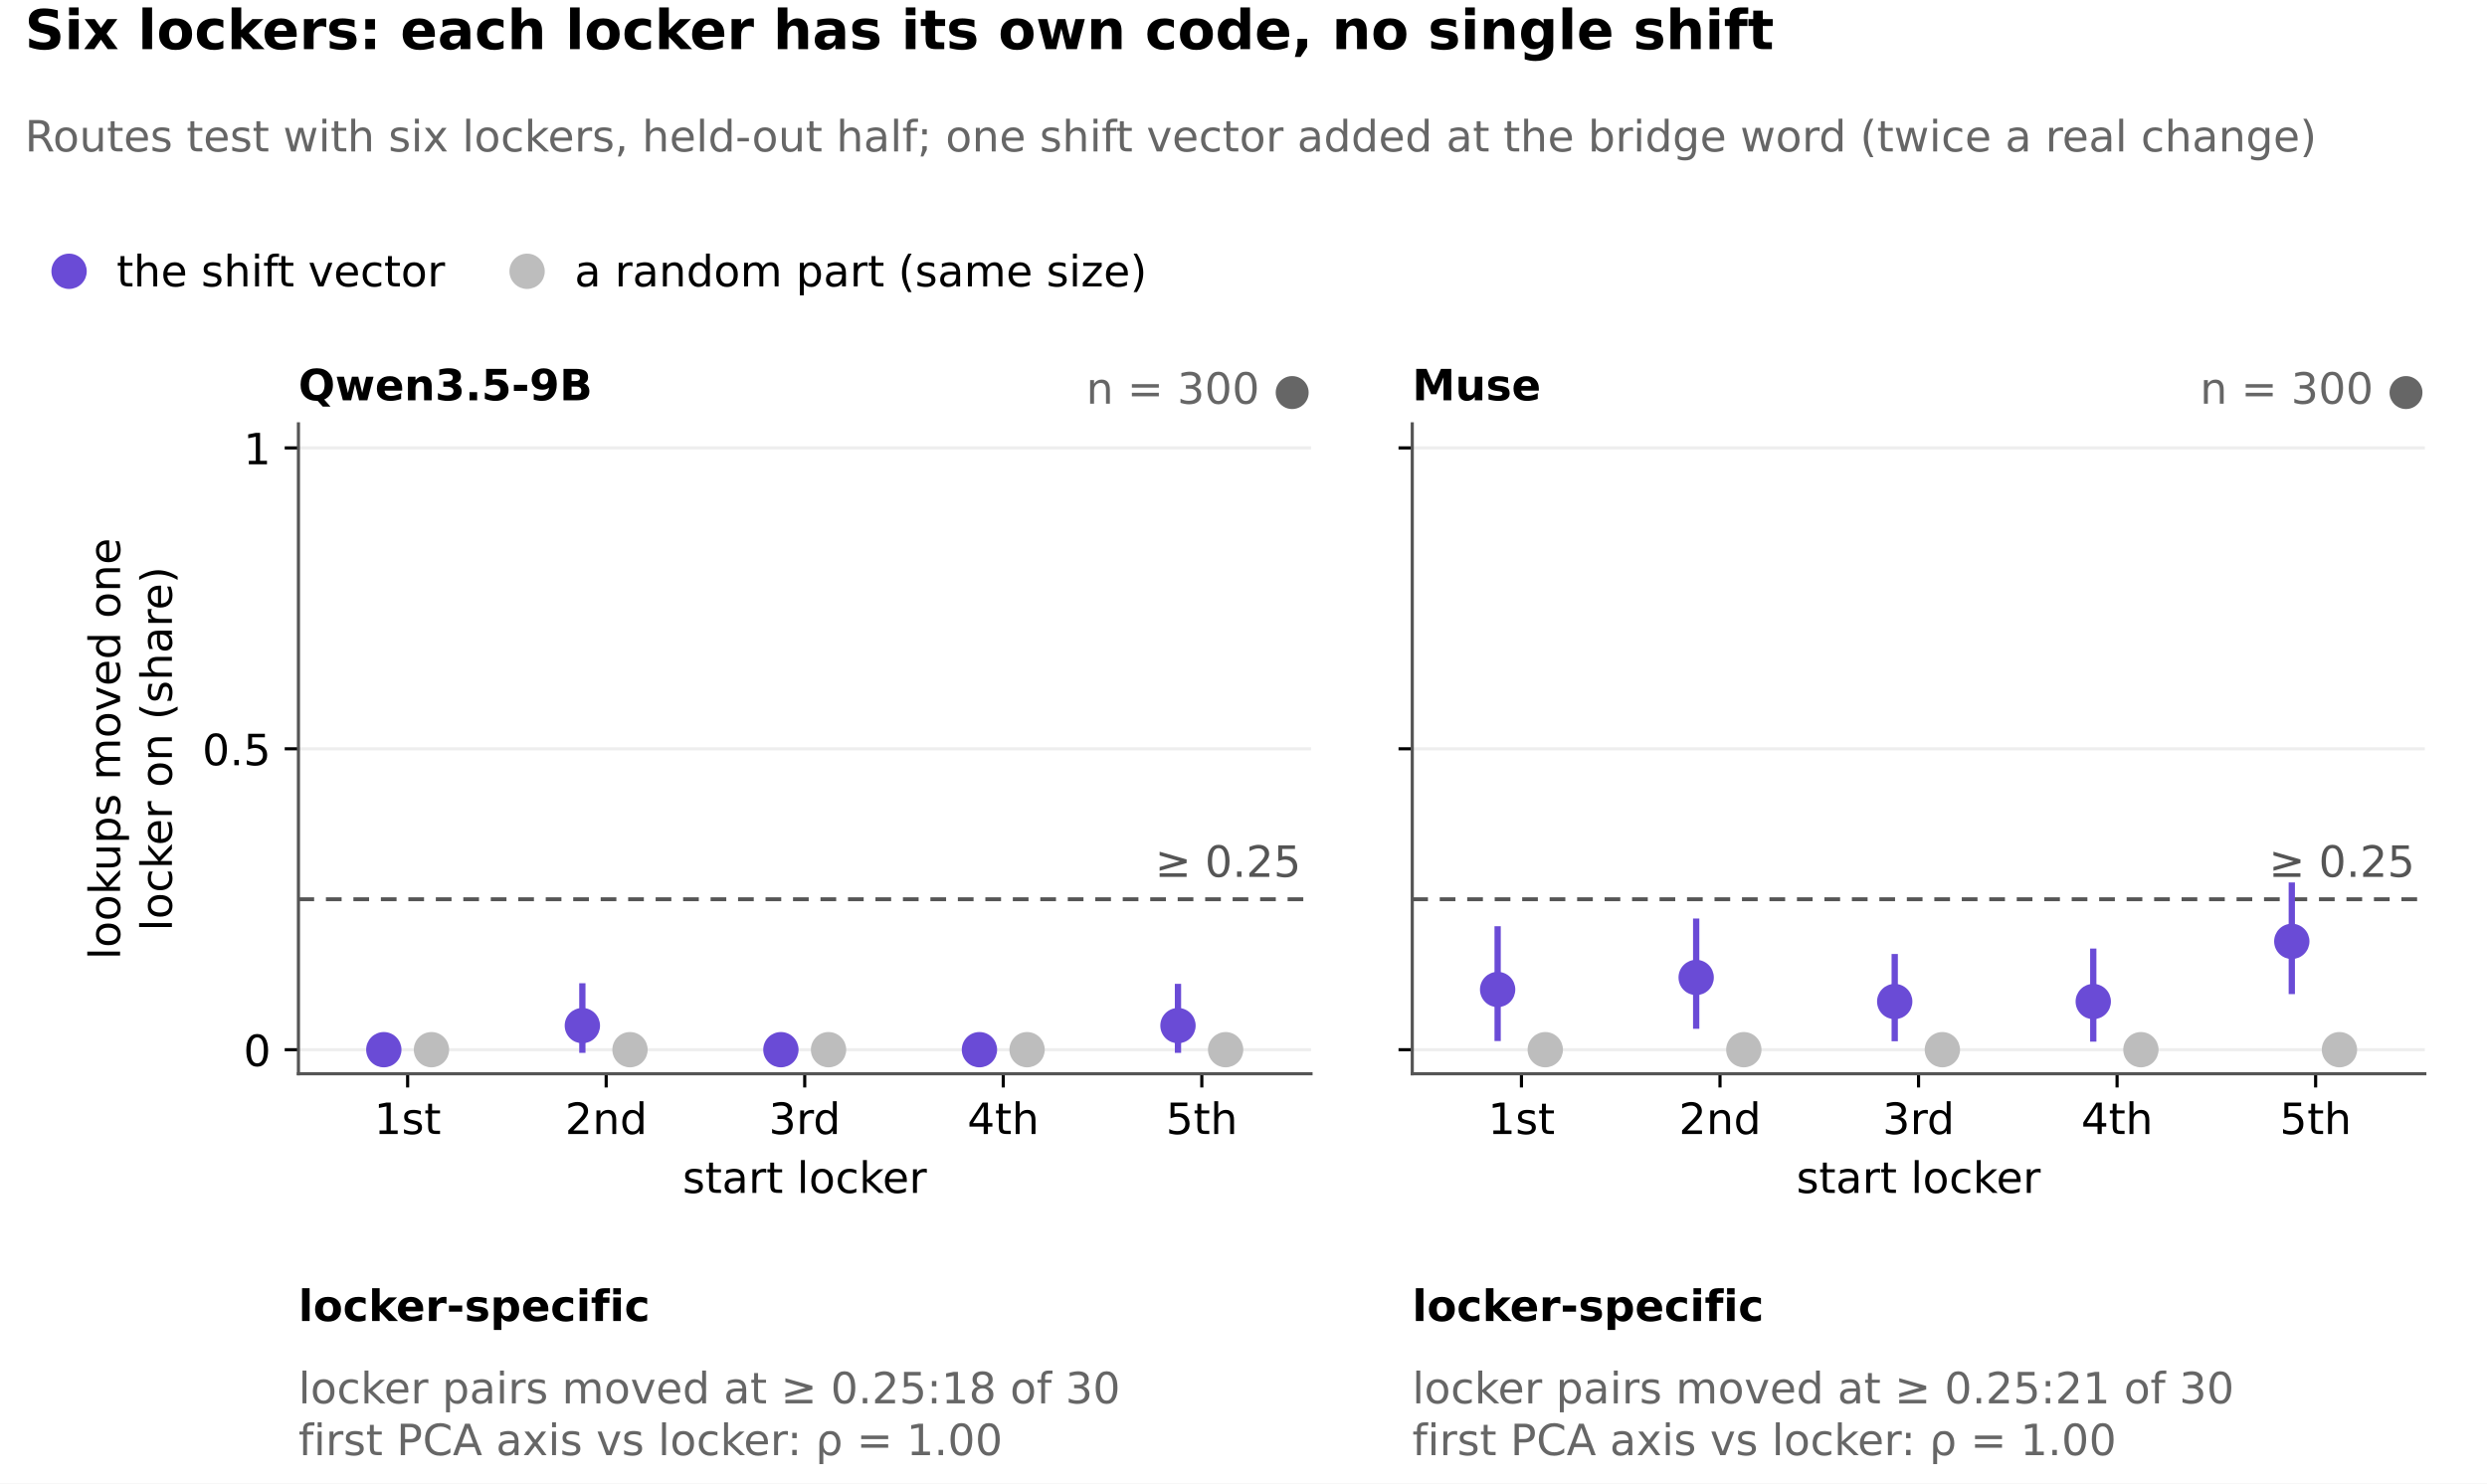
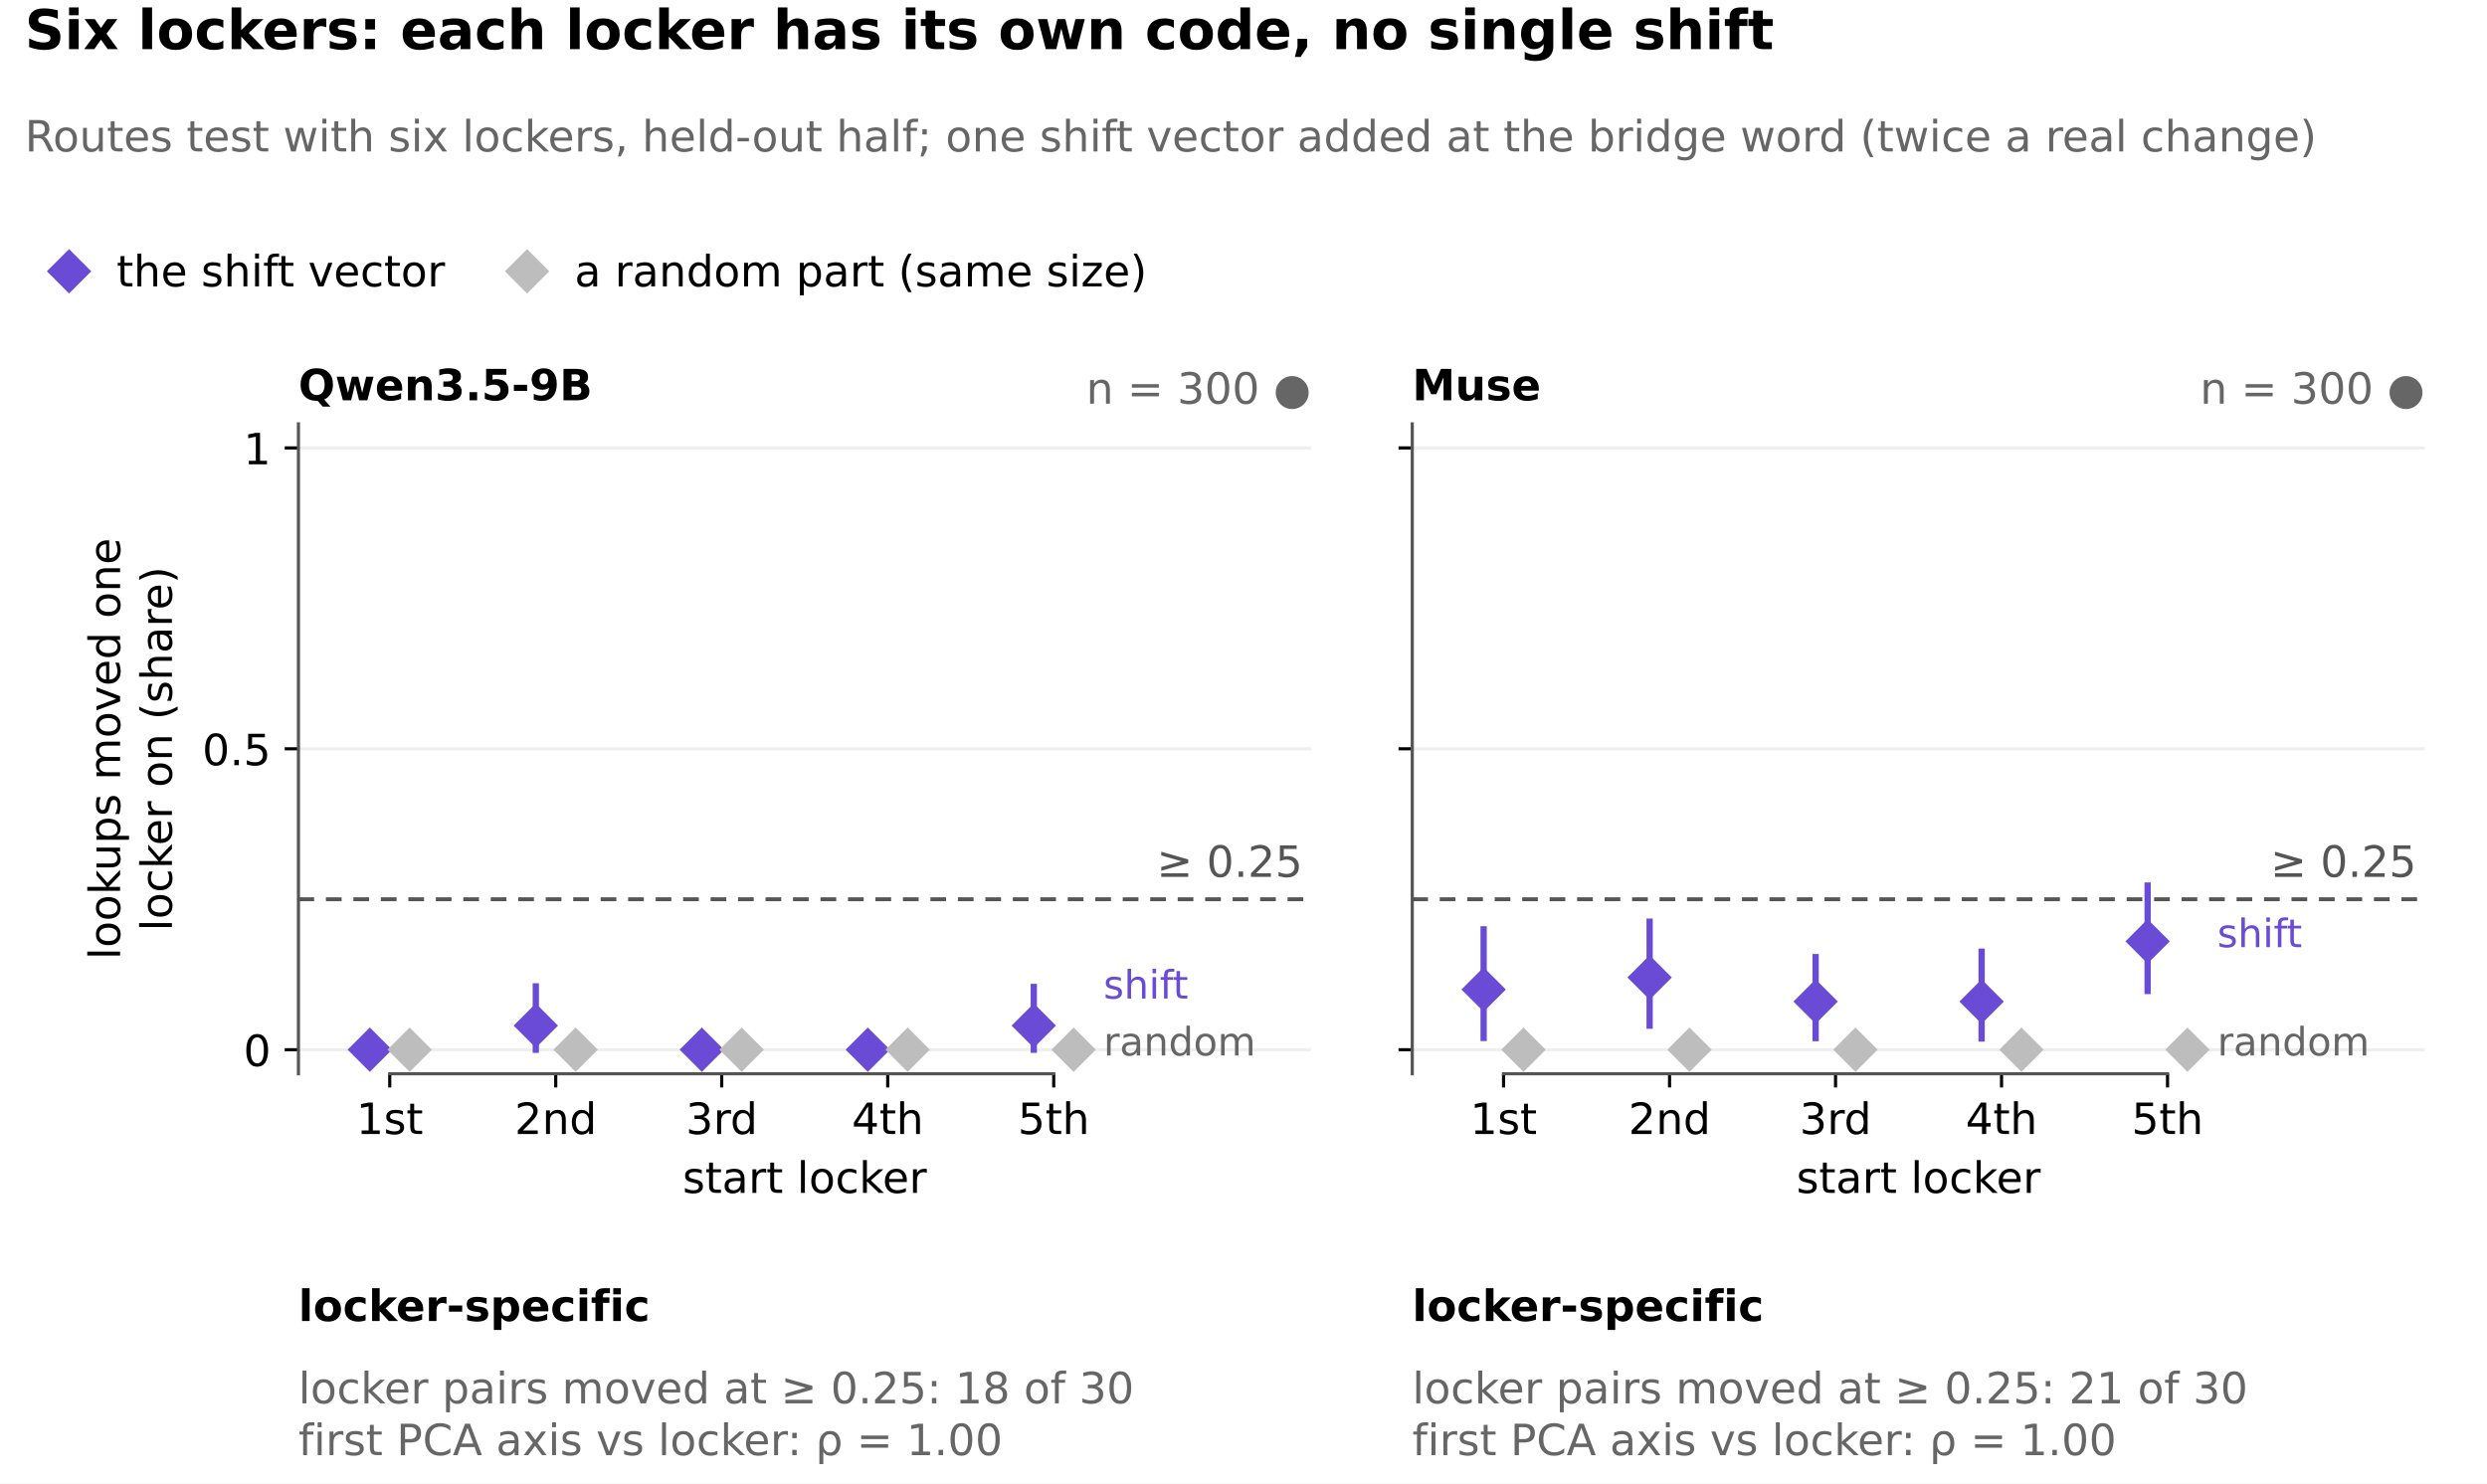
<svg xmlns="http://www.w3.org/2000/svg" xmlns:xlink="http://www.w3.org/1999/xlink" width="633.6pt" height="378pt" viewBox="0 0 633.6 378" version="1.1">
  <defs>
    <style type="text/css">*{stroke-linejoin: round; stroke-linecap: butt}</style>
  </defs>
  <g id="figure_1">
    <g id="patch_1">
      <path d="M 0 378  L 633.6 378  L 633.6 0  L 0 0  z " style="fill: #ffffff" />
    </g>
    <g id="axes_1">
      <g id="patch_2">
        <path d="M 76.032 273.6  L 333.998 273.6  L 333.998 108  L 76.032 108  z " style="fill: #ffffff" />
      </g>
      <g id="line2d_1">
-         <path d="M 76.032 229.133  L 333.998 229.133  " clip-path="url(#paed9f13347)" style="fill: none; stroke-dasharray: 4,3; stroke-dashoffset: 0; stroke: #555555" />
+         <path d="M 76.032 229.133  L 333.998 229.133  " clip-path="url(#p3aeb219f83)" style="fill: none; stroke-dasharray: 4,3; stroke-dashoffset: 0; stroke: #555555" />
      </g>
      <g id="matplotlib.axis_1">
        <g id="xtick_1">
          <g id="line2d_2">
            <defs>
-               <path id="mf6af376faf" d="M 0 0  L 0 3.5  " style="stroke: #000000; stroke-width: 0.8" />
+               <path id="m68b8d910d9" d="M 0 0  L 0 3.5  " style="stroke: #000000; stroke-width: 0.8" />
            </defs>
            <g>
-               <use xlink:href="#mf6af376faf" x="103.852" y="273.6" style="stroke: #000000; stroke-width: 0.8" />
+               <use xlink:href="#m68b8d910d9" x="99.291" y="273.6" style="stroke: #000000; stroke-width: 0.8" />
            </g>
          </g>
          <g id="text_1">
-             <text style="font-size: 11px; font-family: 'DejaVu Sans'; text-anchor: middle" x="103.852" y="288.957" transform="rotate(-0 103.8518 288.9574)">1st</text>
+             <text style="font-size: 11px; font-family: 'DejaVu Sans'; text-anchor: middle" x="99.291" y="288.957" transform="rotate(-0 99.2912 288.9574)">1st</text>
          </g>
        </g>
        <g id="xtick_2">
          <g id="line2d_3">
            <g>
-               <use xlink:href="#mf6af376faf" x="154.433" y="273.6" style="stroke: #000000; stroke-width: 0.8" />
+               <use xlink:href="#m68b8d910d9" x="141.581" y="273.6" style="stroke: #000000; stroke-width: 0.8" />
            </g>
          </g>
          <g id="text_2">
-             <text style="font-size: 11px; font-family: 'DejaVu Sans'; text-anchor: middle" x="154.433" y="288.958" transform="rotate(-0 154.4333 288.9583)">2nd</text>
+             <text style="font-size: 11px; font-family: 'DejaVu Sans'; text-anchor: middle" x="141.581" y="288.958" transform="rotate(-0 141.5807 288.9583)">2nd</text>
          </g>
        </g>
        <g id="xtick_3">
          <g id="line2d_4">
            <g>
-               <use xlink:href="#mf6af376faf" x="205.015" y="273.6" style="stroke: #000000; stroke-width: 0.8" />
+               <use xlink:href="#m68b8d910d9" x="183.87" y="273.6" style="stroke: #000000; stroke-width: 0.8" />
            </g>
          </g>
          <g id="text_3">
-             <text style="font-size: 11px; font-family: 'DejaVu Sans'; text-anchor: middle" x="205.015" y="288.958" transform="rotate(-0 205.0149 288.9583)">3rd</text>
+             <text style="font-size: 11px; font-family: 'DejaVu Sans'; text-anchor: middle" x="183.87" y="288.958" transform="rotate(-0 183.8701 288.9583)">3rd</text>
          </g>
        </g>
        <g id="xtick_4">
          <g id="line2d_5">
            <g>
-               <use xlink:href="#mf6af376faf" x="255.596" y="273.6" style="stroke: #000000; stroke-width: 0.8" />
+               <use xlink:href="#m68b8d910d9" x="226.16" y="273.6" style="stroke: #000000; stroke-width: 0.8" />
            </g>
          </g>
          <g id="text_4">
-             <text style="font-size: 11px; font-family: 'DejaVu Sans'; text-anchor: middle" x="255.596" y="288.958" transform="rotate(-0 255.5964 288.9583)">4th</text>
+             <text style="font-size: 11px; font-family: 'DejaVu Sans'; text-anchor: middle" x="226.16" y="288.958" transform="rotate(-0 226.1596 288.9583)">4th</text>
          </g>
        </g>
        <g id="xtick_5">
          <g id="line2d_6">
            <g>
-               <use xlink:href="#mf6af376faf" x="306.178" y="273.6" style="stroke: #000000; stroke-width: 0.8" />
+               <use xlink:href="#m68b8d910d9" x="268.449" y="273.6" style="stroke: #000000; stroke-width: 0.8" />
            </g>
          </g>
          <g id="text_5">
-             <text style="font-size: 11px; font-family: 'DejaVu Sans'; text-anchor: middle" x="306.178" y="288.958" transform="rotate(-0 306.1779 288.9583)">5th</text>
+             <text style="font-size: 11px; font-family: 'DejaVu Sans'; text-anchor: middle" x="268.449" y="288.958" transform="rotate(-0 268.449 288.9583)">5th</text>
          </g>
        </g>
        <g id="text_6">
          <text style="font-size: 11px; font-family: 'DejaVu Sans'; text-anchor: middle" x="205.015" y="303.959" transform="rotate(-0 205.0149 303.9591)">start locker</text>
        </g>
      </g>
      <g id="matplotlib.axis_2">
        <g id="ytick_1">
          <g id="line2d_7">
-             <path d="M 76.032 267.467  L 333.998 267.467  " clip-path="url(#paed9f13347)" style="fill: none; stroke: #eeeeee; stroke-width: 0.8; stroke-linecap: square" />
+             <path d="M 76.032 267.467  L 333.998 267.467  " clip-path="url(#p3aeb219f83)" style="fill: none; stroke: #eeeeee; stroke-width: 0.8; stroke-linecap: square" />
          </g>
          <g id="line2d_8">
            <defs>
-               <path id="mb8574f81fc" d="M 0 0  L -3.5 0  " style="stroke: #000000; stroke-width: 0.8" />
+               <path id="m369b3cd8d5" d="M 0 0  L -3.5 0  " style="stroke: #000000; stroke-width: 0.8" />
            </defs>
            <g>
-               <use xlink:href="#mb8574f81fc" x="76.032" y="267.467" style="stroke: #000000; stroke-width: 0.8" />
+               <use xlink:href="#m369b3cd8d5" x="76.032" y="267.467" style="stroke: #000000; stroke-width: 0.8" />
            </g>
          </g>
          <g id="text_7">
            <text style="font-size: 11px; font-family: 'DejaVu Sans'; text-anchor: end" x="69.032" y="271.645" transform="rotate(-0 69.032 271.6454)">0</text>
          </g>
        </g>
        <g id="ytick_2">
          <g id="line2d_9">
-             <path d="M 76.032 190.8  L 333.998 190.8  " clip-path="url(#paed9f13347)" style="fill: none; stroke: #eeeeee; stroke-width: 0.8; stroke-linecap: square" />
+             <path d="M 76.032 190.8  L 333.998 190.8  " clip-path="url(#p3aeb219f83)" style="fill: none; stroke: #eeeeee; stroke-width: 0.8; stroke-linecap: square" />
          </g>
          <g id="line2d_10">
            <g>
-               <use xlink:href="#mb8574f81fc" x="76.032" y="190.8" style="stroke: #000000; stroke-width: 0.8" />
+               <use xlink:href="#m369b3cd8d5" x="76.032" y="190.8" style="stroke: #000000; stroke-width: 0.8" />
            </g>
          </g>
          <g id="text_8">
            <text style="font-size: 11px; font-family: 'DejaVu Sans'; text-anchor: end" x="69.032" y="194.979" transform="rotate(-0 69.032 194.9787)">0.5</text>
          </g>
        </g>
        <g id="ytick_3">
          <g id="line2d_11">
-             <path d="M 76.032 114.133  L 333.998 114.133  " clip-path="url(#paed9f13347)" style="fill: none; stroke: #eeeeee; stroke-width: 0.8; stroke-linecap: square" />
+             <path d="M 76.032 114.133  L 333.998 114.133  " clip-path="url(#p3aeb219f83)" style="fill: none; stroke: #eeeeee; stroke-width: 0.8; stroke-linecap: square" />
          </g>
          <g id="line2d_12">
            <g>
-               <use xlink:href="#mb8574f81fc" x="76.032" y="114.133" style="stroke: #000000; stroke-width: 0.8" />
+               <use xlink:href="#m369b3cd8d5" x="76.032" y="114.133" style="stroke: #000000; stroke-width: 0.8" />
            </g>
          </g>
          <g id="text_9">
            <text style="font-size: 11px; font-family: 'DejaVu Sans'; text-anchor: end" x="69.032" y="118.312" transform="rotate(-0 69.032 118.312)">1</text>
          </g>
        </g>
        <g id="text_10">
          <text style="font-size: 11px; font-family: 'DejaVu Sans'" transform="translate(30.5919 244.5015) rotate(-90)">lookups moved one</text>
          <text style="font-size: 11px; font-family: 'DejaVu Sans'" transform="translate(43.79491 237.2355) rotate(-90)">locker on (share)</text>
        </g>
      </g>
      <g id="line2d_13">
-         <path d="M 97.782 267.467  L 97.782 267.467  " clip-path="url(#paed9f13347)" style="fill: none; stroke: #6a4bd6; stroke-width: 1.6; stroke-linecap: square" />
+         <path d="M 94.216 267.467  L 94.216 267.467  " clip-path="url(#p3aeb219f83)" style="fill: none; stroke: #6a4bd6; stroke-width: 1.6; stroke-linecap: square" />
      </g>
      <g id="line2d_14">
-         <path d="M 109.922 267.467  L 109.922 267.467  " clip-path="url(#paed9f13347)" style="fill: none; stroke: #bdbdbd; stroke-width: 1.6; stroke-linecap: square" />
+         <path d="M 104.366 267.467  L 104.366 267.467  " clip-path="url(#p3aeb219f83)" style="fill: none; stroke: #bdbdbd; stroke-width: 1.6; stroke-linecap: square" />
      </g>
      <g id="line2d_15">
-         <path d="M 148.364 267.467  L 148.364 251.326  " clip-path="url(#paed9f13347)" style="fill: none; stroke: #6a4bd6; stroke-width: 1.6; stroke-linecap: square" />
+         <path d="M 136.506 267.467  L 136.506 251.326  " clip-path="url(#p3aeb219f83)" style="fill: none; stroke: #6a4bd6; stroke-width: 1.6; stroke-linecap: square" />
      </g>
      <g id="line2d_16">
-         <path d="M 160.503 267.467  L 160.503 267.467  " clip-path="url(#paed9f13347)" style="fill: none; stroke: #bdbdbd; stroke-width: 1.6; stroke-linecap: square" />
+         <path d="M 146.655 267.467  L 146.655 267.467  " clip-path="url(#p3aeb219f83)" style="fill: none; stroke: #bdbdbd; stroke-width: 1.6; stroke-linecap: square" />
      </g>
      <g id="line2d_17">
-         <path d="M 198.945 267.467  L 198.945 267.467  " clip-path="url(#paed9f13347)" style="fill: none; stroke: #6a4bd6; stroke-width: 1.6; stroke-linecap: square" />
+         <path d="M 178.795 267.467  L 178.795 267.467  " clip-path="url(#p3aeb219f83)" style="fill: none; stroke: #6a4bd6; stroke-width: 1.6; stroke-linecap: square" />
      </g>
      <g id="line2d_18">
-         <path d="M 211.085 267.467  L 211.085 267.467  " clip-path="url(#paed9f13347)" style="fill: none; stroke: #bdbdbd; stroke-width: 1.6; stroke-linecap: square" />
+         <path d="M 188.945 267.467  L 188.945 267.467  " clip-path="url(#p3aeb219f83)" style="fill: none; stroke: #bdbdbd; stroke-width: 1.6; stroke-linecap: square" />
      </g>
      <g id="line2d_19">
-         <path d="M 249.527 267.467  L 249.527 267.467  " clip-path="url(#paed9f13347)" style="fill: none; stroke: #6a4bd6; stroke-width: 1.6; stroke-linecap: square" />
+         <path d="M 221.085 267.467  L 221.085 267.467  " clip-path="url(#p3aeb219f83)" style="fill: none; stroke: #6a4bd6; stroke-width: 1.6; stroke-linecap: square" />
      </g>
      <g id="line2d_20">
-         <path d="M 261.666 267.467  L 261.666 267.467  " clip-path="url(#paed9f13347)" style="fill: none; stroke: #bdbdbd; stroke-width: 1.6; stroke-linecap: square" />
+         <path d="M 231.234 267.467  L 231.234 267.467  " clip-path="url(#p3aeb219f83)" style="fill: none; stroke: #bdbdbd; stroke-width: 1.6; stroke-linecap: square" />
      </g>
      <g id="line2d_21">
-         <path d="M 300.108 267.467  L 300.108 251.494  " clip-path="url(#paed9f13347)" style="fill: none; stroke: #6a4bd6; stroke-width: 1.6; stroke-linecap: square" />
+         <path d="M 263.374 267.467  L 263.374 251.494  " clip-path="url(#p3aeb219f83)" style="fill: none; stroke: #6a4bd6; stroke-width: 1.6; stroke-linecap: square" />
      </g>
      <g id="line2d_22">
-         <path d="M 312.248 267.467  L 312.248 267.467  " clip-path="url(#paed9f13347)" style="fill: none; stroke: #bdbdbd; stroke-width: 1.6; stroke-linecap: square" />
+         <path d="M 273.524 267.467  L 273.524 267.467  " clip-path="url(#p3aeb219f83)" style="fill: none; stroke: #bdbdbd; stroke-width: 1.6; stroke-linecap: square" />
      </g>
      <g id="patch_3">
        <path d="M 76.032 273.6  L 76.032 108  " style="fill: none; stroke: #555555; stroke-width: 0.8; stroke-linejoin: miter; stroke-linecap: square" />
      </g>
      <g id="patch_4">
-         <path d="M 76.032 273.6  L 333.998 273.6  " style="fill: none; stroke: #555555; stroke-width: 0.8; stroke-linejoin: miter; stroke-linecap: square" />
+         <path d="M 99.291 273.6  L 268.449 273.6  " style="fill: none; stroke: #555555; stroke-width: 0.8; stroke-linejoin: miter; stroke-linecap: square" />
      </g>
      <g id="text_11">
-         <text style="font-size: 11px; font-family: 'DejaVu Sans'; text-anchor: end; fill: #555555" x="331.469" y="223.424" transform="rotate(-0 331.4686 223.4241)">≥ 0.25</text>
+         <text style="font-size: 11px; font-family: 'DejaVu Sans'; text-anchor: end; fill: #555555" x="331.883" y="223.424" transform="rotate(-0 331.8832 223.4241)">≥ 0.25</text>
      </g>
      <g id="line2d_23">
        <defs>
-           <path id="m53a391f0cd" d="M 0 4  C 1.061 4 2.078 3.579 2.828 2.828  C 3.579 2.078 4 1.061 4 0  C 4 -1.061 3.579 -2.078 2.828 -2.828  C 2.078 -3.579 1.061 -4 0 -4  C -1.061 -4 -2.078 -3.579 -2.828 -2.828  C -3.579 -2.078 -4 -1.061 -4 0  C -4 1.061 -3.579 2.078 -2.828 2.828  C -2.078 3.579 -1.061 4 0 4  z " style="stroke: #6a4bd6" />
+           <path id="m2659d3a1c7" d="M -0 4.95  L 4.95 0  L 0 -4.95  L -4.95 -0  z " style="stroke: #6a4bd6; stroke-linejoin: miter" />
        </defs>
-         <g clip-path="url(#paed9f13347)">
-           <use xlink:href="#m53a391f0cd" x="97.782" y="267.467" style="fill: #6a4bd6; stroke: #6a4bd6" />
+         <g clip-path="url(#p3aeb219f83)">
+           <use xlink:href="#m2659d3a1c7" x="94.216" y="267.467" style="fill: #6a4bd6; stroke: #6a4bd6; stroke-linejoin: miter" />
        </g>
      </g>
      <g id="line2d_24">
        <defs>
-           <path id="mabbe1ecf57" d="M 0 4  C 1.061 4 2.078 3.579 2.828 2.828  C 3.579 2.078 4 1.061 4 0  C 4 -1.061 3.579 -2.078 2.828 -2.828  C 2.078 -3.579 1.061 -4 0 -4  C -1.061 -4 -2.078 -3.579 -2.828 -2.828  C -3.579 -2.078 -4 -1.061 -4 0  C -4 1.061 -3.579 2.078 -2.828 2.828  C -2.078 3.579 -1.061 4 0 4  z " style="stroke: #bdbdbd" />
+           <path id="me32af80655" d="M -0 4.95  L 4.95 0  L 0 -4.95  L -4.95 -0  z " style="stroke: #bdbdbd; stroke-linejoin: miter" />
        </defs>
-         <g clip-path="url(#paed9f13347)">
-           <use xlink:href="#mabbe1ecf57" x="109.922" y="267.467" style="fill: #bdbdbd; stroke: #bdbdbd" />
+         <g clip-path="url(#p3aeb219f83)">
+           <use xlink:href="#me32af80655" x="104.366" y="267.467" style="fill: #bdbdbd; stroke: #bdbdbd; stroke-linejoin: miter" />
        </g>
      </g>
      <g id="line2d_25">
-         <g clip-path="url(#paed9f13347)">
-           <use xlink:href="#m53a391f0cd" x="148.364" y="261.333" style="fill: #6a4bd6; stroke: #6a4bd6" />
+         <g clip-path="url(#p3aeb219f83)">
+           <use xlink:href="#m2659d3a1c7" x="136.506" y="261.333" style="fill: #6a4bd6; stroke: #6a4bd6; stroke-linejoin: miter" />
        </g>
      </g>
      <g id="line2d_26">
-         <g clip-path="url(#paed9f13347)">
-           <use xlink:href="#mabbe1ecf57" x="160.503" y="267.467" style="fill: #bdbdbd; stroke: #bdbdbd" />
+         <g clip-path="url(#p3aeb219f83)">
+           <use xlink:href="#me32af80655" x="146.655" y="267.467" style="fill: #bdbdbd; stroke: #bdbdbd; stroke-linejoin: miter" />
        </g>
      </g>
      <g id="line2d_27">
-         <g clip-path="url(#paed9f13347)">
-           <use xlink:href="#m53a391f0cd" x="198.945" y="267.467" style="fill: #6a4bd6; stroke: #6a4bd6" />
+         <g clip-path="url(#p3aeb219f83)">
+           <use xlink:href="#m2659d3a1c7" x="178.795" y="267.467" style="fill: #6a4bd6; stroke: #6a4bd6; stroke-linejoin: miter" />
        </g>
      </g>
      <g id="line2d_28">
-         <g clip-path="url(#paed9f13347)">
-           <use xlink:href="#mabbe1ecf57" x="211.085" y="267.467" style="fill: #bdbdbd; stroke: #bdbdbd" />
+         <g clip-path="url(#p3aeb219f83)">
+           <use xlink:href="#me32af80655" x="188.945" y="267.467" style="fill: #bdbdbd; stroke: #bdbdbd; stroke-linejoin: miter" />
        </g>
      </g>
      <g id="line2d_29">
-         <g clip-path="url(#paed9f13347)">
-           <use xlink:href="#m53a391f0cd" x="249.527" y="267.467" style="fill: #6a4bd6; stroke: #6a4bd6" />
+         <g clip-path="url(#p3aeb219f83)">
+           <use xlink:href="#m2659d3a1c7" x="221.085" y="267.467" style="fill: #6a4bd6; stroke: #6a4bd6; stroke-linejoin: miter" />
        </g>
      </g>
      <g id="line2d_30">
-         <g clip-path="url(#paed9f13347)">
-           <use xlink:href="#mabbe1ecf57" x="261.666" y="267.467" style="fill: #bdbdbd; stroke: #bdbdbd" />
+         <g clip-path="url(#p3aeb219f83)">
+           <use xlink:href="#me32af80655" x="231.234" y="267.467" style="fill: #bdbdbd; stroke: #bdbdbd; stroke-linejoin: miter" />
        </g>
      </g>
      <g id="line2d_31">
-         <g clip-path="url(#paed9f13347)">
-           <use xlink:href="#m53a391f0cd" x="300.108" y="261.333" style="fill: #6a4bd6; stroke: #6a4bd6" />
+         <g clip-path="url(#p3aeb219f83)">
+           <use xlink:href="#m2659d3a1c7" x="263.374" y="261.333" style="fill: #6a4bd6; stroke: #6a4bd6; stroke-linejoin: miter" />
        </g>
      </g>
      <g id="line2d_32">
-         <g clip-path="url(#paed9f13347)">
-           <use xlink:href="#mabbe1ecf57" x="312.248" y="267.467" style="fill: #bdbdbd; stroke: #bdbdbd" />
+         <g clip-path="url(#p3aeb219f83)">
+           <use xlink:href="#me32af80655" x="273.524" y="267.467" style="fill: #bdbdbd; stroke: #bdbdbd; stroke-linejoin: miter" />
        </g>
      </g>
      <g id="text_12">
        <text style="font-weight: 700; font-size: 11px; font-family: 'DejaVu Sans'; text-anchor: start" x="76.032" y="336.606" transform="rotate(-0 76.032 336.6063)">locker-specific</text>
      </g>
      <g id="text_13">
-         <text style="font-size: 11px; font-family: 'DejaVu Sans'; fill: #666666" transform="translate(76.032 357.5794)">locker pairs moved at ≥ 0.25:18 of 30</text>
+         <text style="font-size: 11px; font-family: 'DejaVu Sans'; fill: #666666" transform="translate(76.032 357.5794)">locker pairs moved at ≥ 0.25: 18 of 30</text>
        <text style="font-size: 11px; font-family: 'DejaVu Sans'; fill: #666666" transform="translate(76.032 370.7824)">first PCA axis vs locker: ρ = 1.00</text>
      </g>
      <g id="text_14">
        <text style="font-weight: 700; font-size: 11px; font-family: 'DejaVu Sans'; text-anchor: start" x="76.032" y="102" transform="rotate(-0 76.032 102)">Qwen3.5-9B</text>
      </g>
      <g id="text_15">
+         <text style="font-size: 10px; font-family: 'DejaVu Sans'; text-anchor: start; fill: #6a4bd6" x="281.136" y="254.448" transform="rotate(-0 281.1359 254.448)">shift</text>
+       </g>
+       <g id="text_16">
+         <text style="font-size: 10px; font-family: 'DejaVu Sans'; text-anchor: start; fill: #666666" x="281.136" y="268.948" transform="rotate(-0 281.1359 268.948)">random</text>
+       </g>
+       <g id="text_17">
        <g id="patch_5">
          <path d="M 271.581 107.166  L 335.648 107.166  L 335.648 92.866  L 271.581 92.866  z " style="fill: #ffffff" />
        </g>
        <text style="font-size: 11px; font-family: 'DejaVu Sans'; text-anchor: end; fill: #666666" x="333.998" y="102.873" transform="rotate(-0 333.9977 102.8734)">n = 300  ●</text>
      </g>
    </g>
    <g id="axes_2">
      <g id="patch_6">
        <path d="M 359.794 273.6  L 617.76 273.6  L 617.76 108  L 359.794 108  z " style="fill: #ffffff" />
      </g>
      <g id="line2d_33">
-         <path d="M 359.794 229.133  L 617.76 229.133  " clip-path="url(#p8d5629da4f)" style="fill: none; stroke-dasharray: 4,3; stroke-dashoffset: 0; stroke: #555555" />
+         <path d="M 359.794 229.133  L 617.76 229.133  " clip-path="url(#pa725ec06f8)" style="fill: none; stroke-dasharray: 4,3; stroke-dashoffset: 0; stroke: #555555" />
      </g>
      <g id="matplotlib.axis_3">
        <g id="xtick_6">
          <g id="line2d_34">
            <g>
-               <use xlink:href="#mf6af376faf" x="387.614" y="273.6" style="stroke: #000000; stroke-width: 0.8" />
-             </g>
-           </g>
-           <g id="text_16">
-             <text style="font-size: 11px; font-family: 'DejaVu Sans'; text-anchor: middle" x="387.614" y="288.957" transform="rotate(-0 387.6141 288.9574)">1st</text>
+               <use xlink:href="#m68b8d910d9" x="383.053" y="273.6" style="stroke: #000000; stroke-width: 0.8" />
+             </g>
+           </g>
+           <g id="text_18">
+             <text style="font-size: 11px; font-family: 'DejaVu Sans'; text-anchor: middle" x="383.053" y="288.957" transform="rotate(-0 383.0535 288.9574)">1st</text>
          </g>
        </g>
        <g id="xtick_7">
          <g id="line2d_35">
            <g>
-               <use xlink:href="#mf6af376faf" x="438.196" y="273.6" style="stroke: #000000; stroke-width: 0.8" />
-             </g>
-           </g>
-           <g id="text_17">
-             <text style="font-size: 11px; font-family: 'DejaVu Sans'; text-anchor: middle" x="438.196" y="288.958" transform="rotate(-0 438.1956 288.9583)">2nd</text>
+               <use xlink:href="#m68b8d910d9" x="425.343" y="273.6" style="stroke: #000000; stroke-width: 0.8" />
+             </g>
+           </g>
+           <g id="text_19">
+             <text style="font-size: 11px; font-family: 'DejaVu Sans'; text-anchor: middle" x="425.343" y="288.958" transform="rotate(-0 425.343 288.9583)">2nd</text>
          </g>
        </g>
        <g id="xtick_8">
          <g id="line2d_36">
            <g>
-               <use xlink:href="#mf6af376faf" x="488.777" y="273.6" style="stroke: #000000; stroke-width: 0.8" />
-             </g>
-           </g>
-           <g id="text_18">
-             <text style="font-size: 11px; font-family: 'DejaVu Sans'; text-anchor: middle" x="488.777" y="288.958" transform="rotate(-0 488.7771 288.9583)">3rd</text>
+               <use xlink:href="#m68b8d910d9" x="467.632" y="273.6" style="stroke: #000000; stroke-width: 0.8" />
+             </g>
+           </g>
+           <g id="text_20">
+             <text style="font-size: 11px; font-family: 'DejaVu Sans'; text-anchor: middle" x="467.632" y="288.958" transform="rotate(-0 467.6324 288.9583)">3rd</text>
          </g>
        </g>
        <g id="xtick_9">
          <g id="line2d_37">
            <g>
-               <use xlink:href="#mf6af376faf" x="539.359" y="273.6" style="stroke: #000000; stroke-width: 0.8" />
-             </g>
-           </g>
-           <g id="text_19">
-             <text style="font-size: 11px; font-family: 'DejaVu Sans'; text-anchor: middle" x="539.359" y="288.958" transform="rotate(-0 539.3587 288.9583)">4th</text>
+               <use xlink:href="#m68b8d910d9" x="509.922" y="273.6" style="stroke: #000000; stroke-width: 0.8" />
+             </g>
+           </g>
+           <g id="text_21">
+             <text style="font-size: 11px; font-family: 'DejaVu Sans'; text-anchor: middle" x="509.922" y="288.958" transform="rotate(-0 509.9219 288.9583)">4th</text>
          </g>
        </g>
        <g id="xtick_10">
          <g id="line2d_38">
            <g>
-               <use xlink:href="#mf6af376faf" x="589.94" y="273.6" style="stroke: #000000; stroke-width: 0.8" />
-             </g>
-           </g>
-           <g id="text_20">
-             <text style="font-size: 11px; font-family: 'DejaVu Sans'; text-anchor: middle" x="589.94" y="288.958" transform="rotate(-0 589.9402 288.9583)">5th</text>
-           </g>
-         </g>
-         <g id="text_21">
+               <use xlink:href="#m68b8d910d9" x="552.211" y="273.6" style="stroke: #000000; stroke-width: 0.8" />
+             </g>
+           </g>
+           <g id="text_22">
+             <text style="font-size: 11px; font-family: 'DejaVu Sans'; text-anchor: middle" x="552.211" y="288.958" transform="rotate(-0 552.2113 288.9583)">5th</text>
+           </g>
+         </g>
+         <g id="text_23">
          <text style="font-size: 11px; font-family: 'DejaVu Sans'; text-anchor: middle" x="488.777" y="303.959" transform="rotate(-0 488.7771 303.9591)">start locker</text>
        </g>
      </g>
      <g id="matplotlib.axis_4">
        <g id="ytick_4">
          <g id="line2d_39">
-             <path d="M 359.794 267.467  L 617.76 267.467  " clip-path="url(#p8d5629da4f)" style="fill: none; stroke: #eeeeee; stroke-width: 0.8; stroke-linecap: square" />
+             <path d="M 359.794 267.467  L 617.76 267.467  " clip-path="url(#pa725ec06f8)" style="fill: none; stroke: #eeeeee; stroke-width: 0.8; stroke-linecap: square" />
          </g>
          <g id="line2d_40">
            <g>
-               <use xlink:href="#mb8574f81fc" x="359.794" y="267.467" style="stroke: #000000; stroke-width: 0.8" />
+               <use xlink:href="#m369b3cd8d5" x="359.794" y="267.467" style="stroke: #000000; stroke-width: 0.8" />
            </g>
          </g>
        </g>
        <g id="ytick_5">
          <g id="line2d_41">
-             <path d="M 359.794 190.8  L 617.76 190.8  " clip-path="url(#p8d5629da4f)" style="fill: none; stroke: #eeeeee; stroke-width: 0.8; stroke-linecap: square" />
+             <path d="M 359.794 190.8  L 617.76 190.8  " clip-path="url(#pa725ec06f8)" style="fill: none; stroke: #eeeeee; stroke-width: 0.8; stroke-linecap: square" />
          </g>
          <g id="line2d_42">
            <g>
-               <use xlink:href="#mb8574f81fc" x="359.794" y="190.8" style="stroke: #000000; stroke-width: 0.8" />
+               <use xlink:href="#m369b3cd8d5" x="359.794" y="190.8" style="stroke: #000000; stroke-width: 0.8" />
            </g>
          </g>
        </g>
        <g id="ytick_6">
          <g id="line2d_43">
-             <path d="M 359.794 114.133  L 617.76 114.133  " clip-path="url(#p8d5629da4f)" style="fill: none; stroke: #eeeeee; stroke-width: 0.8; stroke-linecap: square" />
+             <path d="M 359.794 114.133  L 617.76 114.133  " clip-path="url(#pa725ec06f8)" style="fill: none; stroke: #eeeeee; stroke-width: 0.8; stroke-linecap: square" />
          </g>
          <g id="line2d_44">
            <g>
-               <use xlink:href="#mb8574f81fc" x="359.794" y="114.133" style="stroke: #000000; stroke-width: 0.8" />
+               <use xlink:href="#m369b3cd8d5" x="359.794" y="114.133" style="stroke: #000000; stroke-width: 0.8" />
            </g>
          </g>
        </g>
      </g>
      <g id="line2d_45">
-         <path d="M 381.544 264.46  L 381.544 236.8  " clip-path="url(#p8d5629da4f)" style="fill: none; stroke: #6a4bd6; stroke-width: 1.6; stroke-linecap: square" />
+         <path d="M 377.979 264.46  L 377.979 236.8  " clip-path="url(#pa725ec06f8)" style="fill: none; stroke: #6a4bd6; stroke-width: 1.6; stroke-linecap: square" />
      </g>
      <g id="line2d_46">
-         <path d="M 393.684 267.467  L 393.684 267.467  " clip-path="url(#p8d5629da4f)" style="fill: none; stroke: #bdbdbd; stroke-width: 1.6; stroke-linecap: square" />
+         <path d="M 388.128 267.467  L 388.128 267.467  " clip-path="url(#pa725ec06f8)" style="fill: none; stroke: #bdbdbd; stroke-width: 1.6; stroke-linecap: square" />
      </g>
      <g id="line2d_47">
-         <path d="M 432.126 261.333  L 432.126 234.837  " clip-path="url(#p8d5629da4f)" style="fill: none; stroke: #6a4bd6; stroke-width: 1.6; stroke-linecap: square" />
+         <path d="M 420.268 261.333  L 420.268 234.837  " clip-path="url(#pa725ec06f8)" style="fill: none; stroke: #6a4bd6; stroke-width: 1.6; stroke-linecap: square" />
      </g>
      <g id="line2d_48">
-         <path d="M 444.265 267.467  L 444.265 267.467  " clip-path="url(#p8d5629da4f)" style="fill: none; stroke: #bdbdbd; stroke-width: 1.6; stroke-linecap: square" />
+         <path d="M 430.418 267.467  L 430.418 267.467  " clip-path="url(#pa725ec06f8)" style="fill: none; stroke: #bdbdbd; stroke-width: 1.6; stroke-linecap: square" />
      </g>
      <g id="line2d_49">
-         <path d="M 482.707 264.518  L 482.707 243.877  " clip-path="url(#p8d5629da4f)" style="fill: none; stroke: #6a4bd6; stroke-width: 1.6; stroke-linecap: square" />
+         <path d="M 462.558 264.518  L 462.558 243.877  " clip-path="url(#pa725ec06f8)" style="fill: none; stroke: #6a4bd6; stroke-width: 1.6; stroke-linecap: square" />
      </g>
      <g id="line2d_50">
-         <path d="M 494.847 267.467  L 494.847 267.467  " clip-path="url(#p8d5629da4f)" style="fill: none; stroke: #bdbdbd; stroke-width: 1.6; stroke-linecap: square" />
+         <path d="M 472.707 267.467  L 472.707 267.467  " clip-path="url(#pa725ec06f8)" style="fill: none; stroke: #bdbdbd; stroke-width: 1.6; stroke-linecap: square" />
      </g>
      <g id="line2d_51">
-         <path d="M 533.289 264.627  L 533.289 242.505  " clip-path="url(#p8d5629da4f)" style="fill: none; stroke: #6a4bd6; stroke-width: 1.6; stroke-linecap: square" />
+         <path d="M 504.847 264.627  L 504.847 242.505  " clip-path="url(#pa725ec06f8)" style="fill: none; stroke: #6a4bd6; stroke-width: 1.6; stroke-linecap: square" />
      </g>
      <g id="line2d_52">
-         <path d="M 545.428 267.467  L 545.428 267.467  " clip-path="url(#p8d5629da4f)" style="fill: none; stroke: #bdbdbd; stroke-width: 1.6; stroke-linecap: square" />
+         <path d="M 514.997 267.467  L 514.997 267.467  " clip-path="url(#pa725ec06f8)" style="fill: none; stroke: #bdbdbd; stroke-width: 1.6; stroke-linecap: square" />
      </g>
      <g id="line2d_53">
-         <path d="M 583.87 252.507  L 583.87 225.648  " clip-path="url(#p8d5629da4f)" style="fill: none; stroke: #6a4bd6; stroke-width: 1.6; stroke-linecap: square" />
+         <path d="M 547.137 252.507  L 547.137 225.648  " clip-path="url(#pa725ec06f8)" style="fill: none; stroke: #6a4bd6; stroke-width: 1.6; stroke-linecap: square" />
      </g>
      <g id="line2d_54">
-         <path d="M 596.01 267.467  L 596.01 267.467  " clip-path="url(#p8d5629da4f)" style="fill: none; stroke: #bdbdbd; stroke-width: 1.6; stroke-linecap: square" />
+         <path d="M 557.286 267.467  L 557.286 267.467  " clip-path="url(#pa725ec06f8)" style="fill: none; stroke: #bdbdbd; stroke-width: 1.6; stroke-linecap: square" />
      </g>
      <g id="patch_7">
        <path d="M 359.794 273.6  L 359.794 108  " style="fill: none; stroke: #555555; stroke-width: 0.8; stroke-linejoin: miter; stroke-linecap: square" />
      </g>
      <g id="patch_8">
-         <path d="M 359.794 273.6  L 617.76 273.6  " style="fill: none; stroke: #555555; stroke-width: 0.8; stroke-linejoin: miter; stroke-linecap: square" />
-       </g>
-       <g id="text_22">
-         <text style="font-size: 11px; font-family: 'DejaVu Sans'; text-anchor: end; fill: #555555" x="615.231" y="223.424" transform="rotate(-0 615.2309 223.4241)">≥ 0.25</text>
+         <path d="M 383.053 273.6  L 552.211 273.6  " style="fill: none; stroke: #555555; stroke-width: 0.8; stroke-linejoin: miter; stroke-linecap: square" />
+       </g>
+       <g id="text_24">
+         <text style="font-size: 11px; font-family: 'DejaVu Sans'; text-anchor: end; fill: #555555" x="615.646" y="223.424" transform="rotate(-0 615.6455 223.4241)">≥ 0.25</text>
      </g>
      <g id="line2d_55">
-         <g clip-path="url(#p8d5629da4f)">
-           <use xlink:href="#m53a391f0cd" x="381.544" y="252.133" style="fill: #6a4bd6; stroke: #6a4bd6" />
+         <g clip-path="url(#pa725ec06f8)">
+           <use xlink:href="#m2659d3a1c7" x="377.979" y="252.133" style="fill: #6a4bd6; stroke: #6a4bd6; stroke-linejoin: miter" />
        </g>
      </g>
      <g id="line2d_56">
-         <g clip-path="url(#p8d5629da4f)">
-           <use xlink:href="#mabbe1ecf57" x="393.684" y="267.467" style="fill: #bdbdbd; stroke: #bdbdbd" />
+         <g clip-path="url(#pa725ec06f8)">
+           <use xlink:href="#me32af80655" x="388.128" y="267.467" style="fill: #bdbdbd; stroke: #bdbdbd; stroke-linejoin: miter" />
        </g>
      </g>
      <g id="line2d_57">
-         <g clip-path="url(#p8d5629da4f)">
-           <use xlink:href="#m53a391f0cd" x="432.126" y="249.067" style="fill: #6a4bd6; stroke: #6a4bd6" />
+         <g clip-path="url(#pa725ec06f8)">
+           <use xlink:href="#m2659d3a1c7" x="420.268" y="249.067" style="fill: #6a4bd6; stroke: #6a4bd6; stroke-linejoin: miter" />
        </g>
      </g>
      <g id="line2d_58">
-         <g clip-path="url(#p8d5629da4f)">
-           <use xlink:href="#mabbe1ecf57" x="444.265" y="267.467" style="fill: #bdbdbd; stroke: #bdbdbd" />
+         <g clip-path="url(#pa725ec06f8)">
+           <use xlink:href="#me32af80655" x="430.418" y="267.467" style="fill: #bdbdbd; stroke: #bdbdbd; stroke-linejoin: miter" />
        </g>
      </g>
      <g id="line2d_59">
-         <g clip-path="url(#p8d5629da4f)">
-           <use xlink:href="#m53a391f0cd" x="482.707" y="255.2" style="fill: #6a4bd6; stroke: #6a4bd6" />
+         <g clip-path="url(#pa725ec06f8)">
+           <use xlink:href="#m2659d3a1c7" x="462.558" y="255.2" style="fill: #6a4bd6; stroke: #6a4bd6; stroke-linejoin: miter" />
        </g>
      </g>
      <g id="line2d_60">
-         <g clip-path="url(#p8d5629da4f)">
-           <use xlink:href="#mabbe1ecf57" x="494.847" y="267.467" style="fill: #bdbdbd; stroke: #bdbdbd" />
+         <g clip-path="url(#pa725ec06f8)">
+           <use xlink:href="#me32af80655" x="472.707" y="267.467" style="fill: #bdbdbd; stroke: #bdbdbd; stroke-linejoin: miter" />
        </g>
      </g>
      <g id="line2d_61">
-         <g clip-path="url(#p8d5629da4f)">
-           <use xlink:href="#m53a391f0cd" x="533.289" y="255.2" style="fill: #6a4bd6; stroke: #6a4bd6" />
+         <g clip-path="url(#pa725ec06f8)">
+           <use xlink:href="#m2659d3a1c7" x="504.847" y="255.2" style="fill: #6a4bd6; stroke: #6a4bd6; stroke-linejoin: miter" />
        </g>
      </g>
      <g id="line2d_62">
-         <g clip-path="url(#p8d5629da4f)">
-           <use xlink:href="#mabbe1ecf57" x="545.428" y="267.467" style="fill: #bdbdbd; stroke: #bdbdbd" />
+         <g clip-path="url(#pa725ec06f8)">
+           <use xlink:href="#me32af80655" x="514.997" y="267.467" style="fill: #bdbdbd; stroke: #bdbdbd; stroke-linejoin: miter" />
        </g>
      </g>
      <g id="line2d_63">
-         <g clip-path="url(#p8d5629da4f)">
-           <use xlink:href="#m53a391f0cd" x="583.87" y="239.867" style="fill: #6a4bd6; stroke: #6a4bd6" />
+         <g clip-path="url(#pa725ec06f8)">
+           <use xlink:href="#m2659d3a1c7" x="547.137" y="239.867" style="fill: #6a4bd6; stroke: #6a4bd6; stroke-linejoin: miter" />
        </g>
      </g>
      <g id="line2d_64">
-         <g clip-path="url(#p8d5629da4f)">
-           <use xlink:href="#mabbe1ecf57" x="596.01" y="267.467" style="fill: #bdbdbd; stroke: #bdbdbd" />
-         </g>
-       </g>
-       <g id="text_23">
+         <g clip-path="url(#pa725ec06f8)">
+           <use xlink:href="#me32af80655" x="557.286" y="267.467" style="fill: #bdbdbd; stroke: #bdbdbd; stroke-linejoin: miter" />
+         </g>
+       </g>
+       <g id="text_25">
        <text style="font-weight: 700; font-size: 11px; font-family: 'DejaVu Sans'; text-anchor: start" x="359.794" y="336.606" transform="rotate(-0 359.7943 336.6063)">locker-specific</text>
      </g>
-       <g id="text_24">
-         <text style="font-size: 11px; font-family: 'DejaVu Sans'; fill: #666666" transform="translate(359.7943 357.5794)">locker pairs moved at ≥ 0.25:21 of 30</text>
+       <g id="text_26">
+         <text style="font-size: 11px; font-family: 'DejaVu Sans'; fill: #666666" transform="translate(359.7943 357.5794)">locker pairs moved at ≥ 0.25: 21 of 30</text>
        <text style="font-size: 11px; font-family: 'DejaVu Sans'; fill: #666666" transform="translate(359.7943 370.7824)">first PCA axis vs locker: ρ = 1.00</text>
      </g>
-       <g id="text_25">
+       <g id="text_27">
        <text style="font-weight: 700; font-size: 11px; font-family: 'DejaVu Sans'; text-anchor: start" x="359.794" y="102" transform="rotate(-0 359.7943 102)">Muse</text>
      </g>
-       <g id="text_26">
+       <g id="text_28">
+         <text style="font-size: 10px; font-family: 'DejaVu Sans'; text-anchor: start; fill: #6a4bd6" x="564.898" y="241.348" transform="rotate(-0 564.8982 241.348)">shift</text>
+       </g>
+       <g id="text_29">
+         <text style="font-size: 10px; font-family: 'DejaVu Sans'; text-anchor: start; fill: #666666" x="564.898" y="268.948" transform="rotate(-0 564.8982 268.948)">random</text>
+       </g>
+       <g id="text_30">
        <g id="patch_9">
          <path d="M 555.344 107.166  L 619.41 107.166  L 619.41 92.866  L 555.344 92.866  z " style="fill: #ffffff" />
        </g>
        <text style="font-size: 11px; font-family: 'DejaVu Sans'; text-anchor: end; fill: #666666" x="617.76" y="102.873" transform="rotate(-0 617.76 102.8734)">n = 300  ●</text>
      </g>
    </g>
-     <g id="text_27">
+     <g id="text_31">
      <text style="font-weight: 700; font-size: 14px; font-family: 'DejaVu Sans'; text-anchor: start" x="6.336" y="12.528" transform="rotate(-0 6.336 12.52781)">Six lockers: each locker has its own code, no single shift</text>
    </g>
-     <g id="text_28">
+     <g id="text_32">
      <text style="font-size: 11px; font-family: 'DejaVu Sans'; text-anchor: start; fill: #666666" x="6.336" y="38.598" transform="rotate(-0 6.336 38.59828)">Routes test with six lockers, held-out half; one shift vector added at the bridge word (twice a real change)</text>
    </g>
    <g id="legend_1">
      <g id="line2d_65">
        <g>
-           <use xlink:href="#m53a391f0cd" x="17.6" y="69.128" style="fill: #6a4bd6; stroke: #6a4bd6" />
-         </g>
-       </g>
-       <g id="text_29">
+           <use xlink:href="#m2659d3a1c7" x="17.6" y="69.128" style="fill: #6a4bd6; stroke: #6a4bd6; stroke-linejoin: miter" />
+         </g>
+       </g>
+       <g id="text_33">
        <text style="font-size: 11px; font-family: 'DejaVu Sans'; text-anchor: start" x="29.7" y="72.978" transform="rotate(-0 29.7 72.97828)">the shift vector</text>
      </g>
      <g id="line2d_66">
        <g>
-           <use xlink:href="#mabbe1ecf57" x="134.286" y="69.128" style="fill: #bdbdbd; stroke: #bdbdbd" />
-         </g>
-       </g>
-       <g id="text_30">
+           <use xlink:href="#me32af80655" x="134.286" y="69.128" style="fill: #bdbdbd; stroke: #bdbdbd; stroke-linejoin: miter" />
+         </g>
+       </g>
+       <g id="text_34">
        <text style="font-size: 11px; font-family: 'DejaVu Sans'; text-anchor: start" x="146.386" y="72.978" transform="rotate(-0 146.3859 72.97828)">a random part (same size)</text>
      </g>
    </g>
  </g>
  <defs>
-     <clipPath id="paed9f13347">
+     <clipPath id="p3aeb219f83">
      <rect x="76.032" y="108" width="257.966" height="165.6" />
    </clipPath>
-     <clipPath id="p8d5629da4f">
+     <clipPath id="pa725ec06f8">
      <rect x="359.794" y="108" width="257.966" height="165.6" />
    </clipPath>
  </defs>
</svg>
